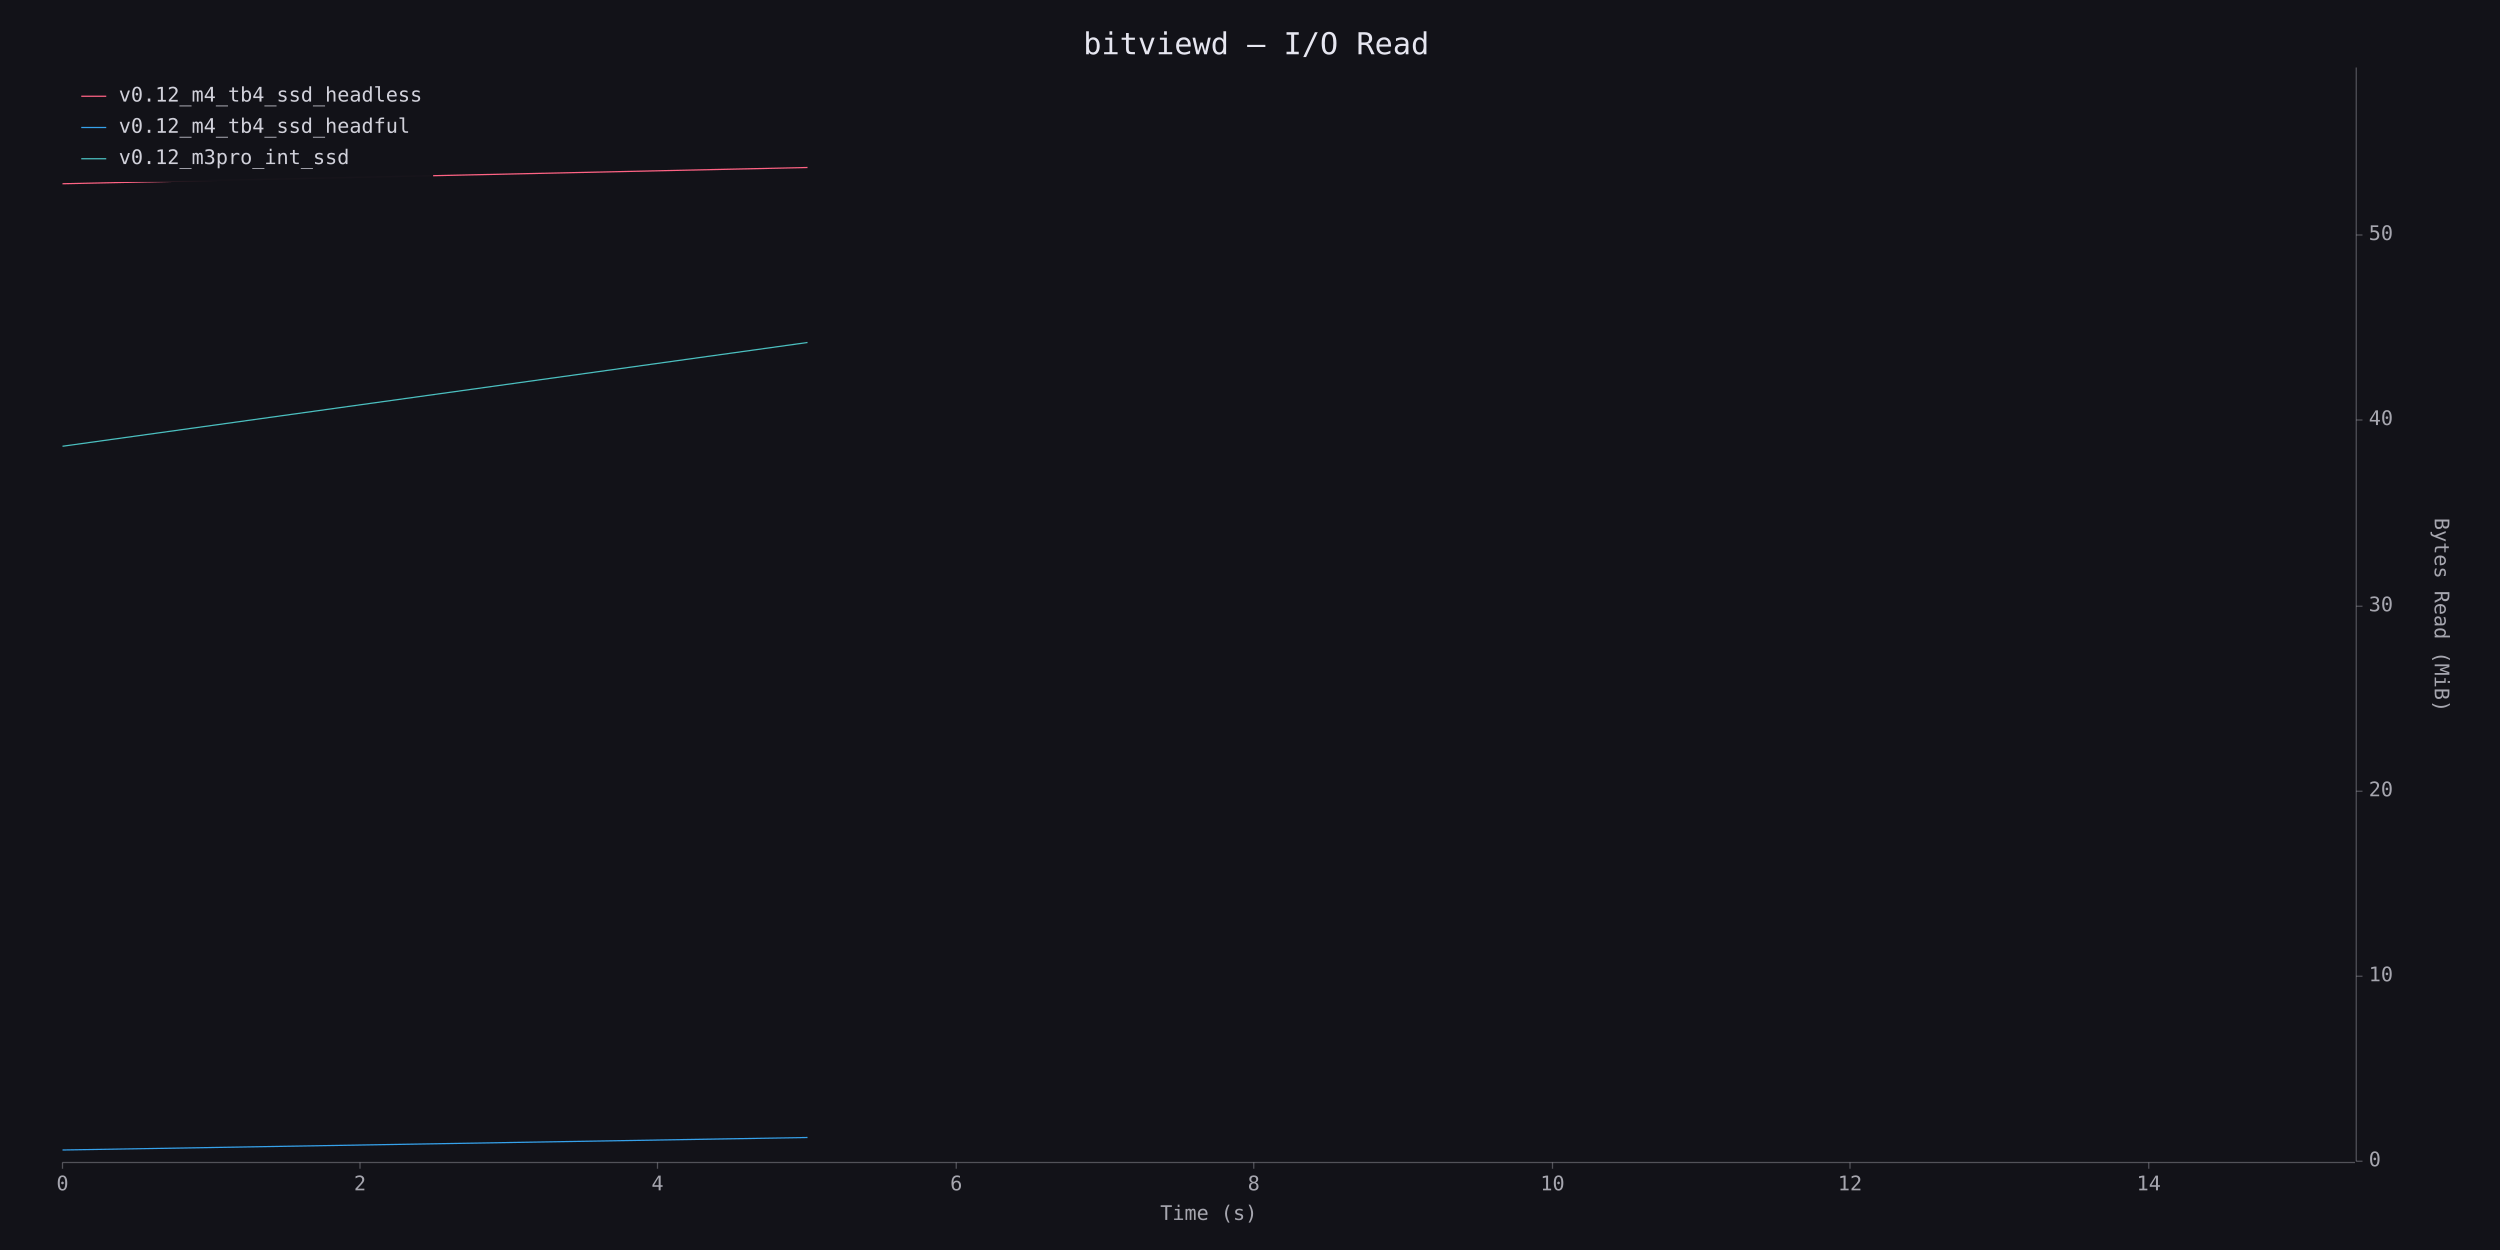
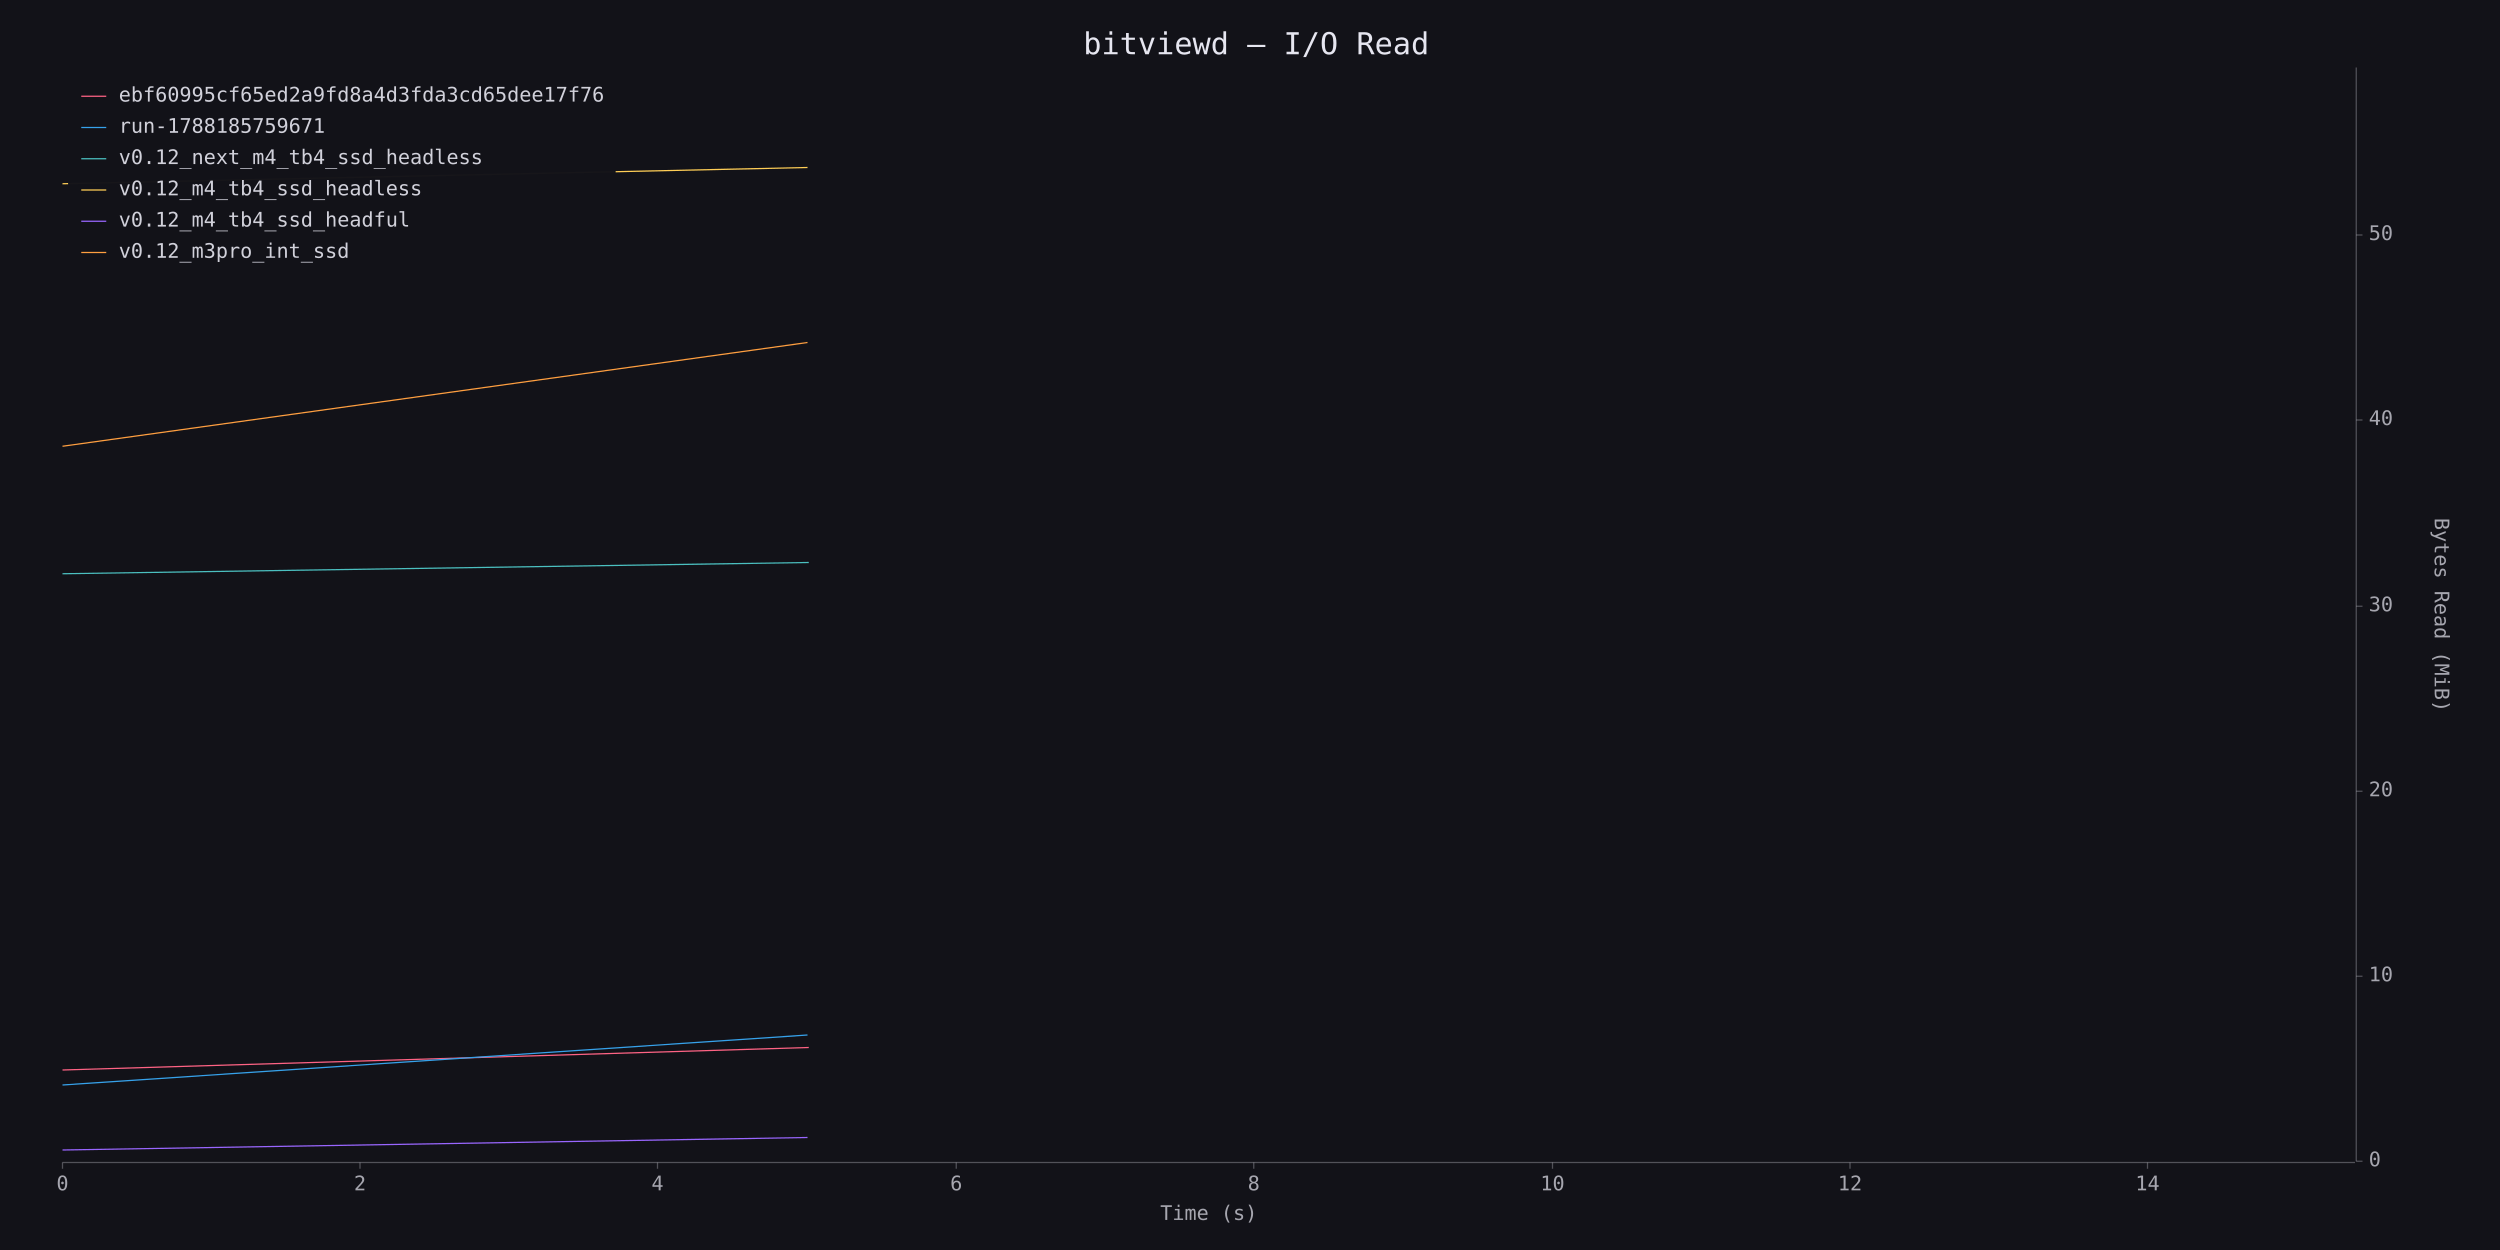
<svg xmlns="http://www.w3.org/2000/svg" width="2000" height="1000" viewBox="0 0 2000 1000">
  <rect x="0" y="0" width="2000" height="1000" opacity="1" fill="#121218" stroke="none" />
  <text x="1005" y="25" dy="0.76em" text-anchor="middle" font-family="monospace" font-size="24.194" opacity="1" fill="#E6E6F0">
bitviewd — I/O Read
</text>
  <text x="967" y="980" dy="-0.5ex" text-anchor="middle" font-family="monospace" font-size="16.129" opacity="0.7" fill="#E6E6F0">
Time (s)
</text>
  <text x="1960" y="492" dy="0.76em" text-anchor="middle" font-family="monospace" font-size="16.129" opacity="0.7" fill="#E6E6F0" transform="rotate(90, 1960, 492)">
Bytes Read (MiB)
</text>
  <polyline fill="none" opacity="0.3" stroke="#E6E6F0" stroke-width="1" points="50,930 1884,930 " />
  <text x="50" y="940" dy="0.76em" text-anchor="middle" font-family="monospace" font-size="16.129" opacity="0.7" fill="#E6E6F0">
0
</text>
  <polyline fill="none" opacity="0.3" stroke="#E6E6F0" stroke-width="1" points="50,930 50,935 " />
  <text x="288" y="940" dy="0.76em" text-anchor="middle" font-family="monospace" font-size="16.129" opacity="0.7" fill="#E6E6F0">
2
</text>
  <polyline fill="none" opacity="0.3" stroke="#E6E6F0" stroke-width="1" points="288,930 288,935 " />
  <text x="526" y="940" dy="0.76em" text-anchor="middle" font-family="monospace" font-size="16.129" opacity="0.7" fill="#E6E6F0">
4
</text>
  <polyline fill="none" opacity="0.3" stroke="#E6E6F0" stroke-width="1" points="526,930 526,935 " />
  <text x="765" y="940" dy="0.76em" text-anchor="middle" font-family="monospace" font-size="16.129" opacity="0.7" fill="#E6E6F0">
6
</text>
  <polyline fill="none" opacity="0.3" stroke="#E6E6F0" stroke-width="1" points="765,930 765,935 " />
  <text x="1003" y="940" dy="0.76em" text-anchor="middle" font-family="monospace" font-size="16.129" opacity="0.7" fill="#E6E6F0">
8
</text>
  <polyline fill="none" opacity="0.3" stroke="#E6E6F0" stroke-width="1" points="1003,930 1003,935 " />
  <text x="1242" y="940" dy="0.76em" text-anchor="middle" font-family="monospace" font-size="16.129" opacity="0.7" fill="#E6E6F0">
10
</text>
  <polyline fill="none" opacity="0.3" stroke="#E6E6F0" stroke-width="1" points="1242,930 1242,935 " />
  <text x="1480" y="940" dy="0.76em" text-anchor="middle" font-family="monospace" font-size="16.129" opacity="0.7" fill="#E6E6F0">
12
</text>
  <polyline fill="none" opacity="0.3" stroke="#E6E6F0" stroke-width="1" points="1480,930 1480,935 " />
-   <text x="1719" y="940" dy="0.76em" text-anchor="middle" font-family="monospace" font-size="16.129" opacity="0.7" fill="#E6E6F0">
+   <text x="1718" y="940" dy="0.76em" text-anchor="middle" font-family="monospace" font-size="16.129" opacity="0.7" fill="#E6E6F0">
14
</text>
-   <polyline fill="none" opacity="0.3" stroke="#E6E6F0" stroke-width="1" points="1719,930 1719,935 " />
+   <polyline fill="none" opacity="0.3" stroke="#E6E6F0" stroke-width="1" points="1718,930 1718,935 " />
  <polyline fill="none" opacity="0.3" stroke="#E6E6F0" stroke-width="1" points="1885,54 1885,929 " />
  <text x="1895" y="929" dy="0.5ex" text-anchor="start" font-family="monospace" font-size="16.129" opacity="0.7" fill="#E6E6F0">
0
</text>
  <polyline fill="none" opacity="0.3" stroke="#E6E6F0" stroke-width="1" points="1885,929 1890,929 " />
  <text x="1895" y="781" dy="0.5ex" text-anchor="start" font-family="monospace" font-size="16.129" opacity="0.7" fill="#E6E6F0">
10
</text>
  <polyline fill="none" opacity="0.3" stroke="#E6E6F0" stroke-width="1" points="1885,781 1890,781 " />
  <text x="1895" y="633" dy="0.5ex" text-anchor="start" font-family="monospace" font-size="16.129" opacity="0.7" fill="#E6E6F0">
20
</text>
  <polyline fill="none" opacity="0.3" stroke="#E6E6F0" stroke-width="1" points="1885,633 1890,633 " />
  <text x="1895" y="485" dy="0.5ex" text-anchor="start" font-family="monospace" font-size="16.129" opacity="0.7" fill="#E6E6F0">
30
</text>
  <polyline fill="none" opacity="0.3" stroke="#E6E6F0" stroke-width="1" points="1885,485 1890,485 " />
  <text x="1895" y="336" dy="0.5ex" text-anchor="start" font-family="monospace" font-size="16.129" opacity="0.7" fill="#E6E6F0">
40
</text>
  <polyline fill="none" opacity="0.3" stroke="#E6E6F0" stroke-width="1" points="1885,336 1890,336 " />
  <text x="1895" y="188" dy="0.5ex" text-anchor="start" font-family="monospace" font-size="16.129" opacity="0.7" fill="#E6E6F0">
50
</text>
  <polyline fill="none" opacity="0.3" stroke="#E6E6F0" stroke-width="1" points="1885,188 1890,188 " />
-   <polyline fill="none" opacity="1" stroke="#FF6384" stroke-width="1" points="50,147 646,134 " />
-   <polyline fill="none" opacity="1" stroke="#36A2EB" stroke-width="1" points="50,920 646,910 " />
-   <polyline fill="none" opacity="1" stroke="#4BC0C0" stroke-width="1" points="50,357 646,274 " />
-   <rect x="55" y="59" width="291" height="86" opacity="0.98" fill="#121218" stroke="none" />
-   <rect x="55" y="59" width="291" height="86" opacity="1" fill="none" stroke="#121218" />
+   <polyline fill="none" opacity="1" stroke="#FF6384" stroke-width="1" points="50,856 647,838 " />
+   <polyline fill="none" opacity="1" stroke="#36A2EB" stroke-width="1" points="50,868 646,828 " />
+   <polyline fill="none" opacity="1" stroke="#4BC0C0" stroke-width="1" points="50,459 647,450 " />
+   <polyline fill="none" opacity="1" stroke="#FFCE56" stroke-width="1" points="50,147 646,134 " />
+   <polyline fill="none" opacity="1" stroke="#9966FF" stroke-width="1" points="50,920 646,910 " />
+   <polyline fill="none" opacity="1" stroke="#FF9F40" stroke-width="1" points="50,357 646,274 " />
+   <rect x="55" y="59" width="437" height="161" opacity="0.98" fill="#121218" stroke="none" />
+   <rect x="55" y="59" width="437" height="161" opacity="1" fill="none" stroke="#121218" />
  <text x="95" y="69" dy="0.76em" text-anchor="start" font-family="monospace" font-size="16.129" opacity="0.9" fill="#E6E6F0">
+ ebf60995cf65ed2a9fd8a4d3fda3cd65dee17f76
+ </text>
+   <text x="95" y="94" dy="0.76em" text-anchor="start" font-family="monospace" font-size="16.129" opacity="0.9" fill="#E6E6F0">
+ run-1788185759671
+ </text>
+   <text x="95" y="119" dy="0.76em" text-anchor="start" font-family="monospace" font-size="16.129" opacity="0.9" fill="#E6E6F0">
+ v0.12_next_m4_tb4_ssd_headless
+ </text>
+   <text x="95" y="144" dy="0.76em" text-anchor="start" font-family="monospace" font-size="16.129" opacity="0.9" fill="#E6E6F0">
v0.12_m4_tb4_ssd_headless
</text>
-   <text x="95" y="94" dy="0.76em" text-anchor="start" font-family="monospace" font-size="16.129" opacity="0.9" fill="#E6E6F0">
+   <text x="95" y="169" dy="0.76em" text-anchor="start" font-family="monospace" font-size="16.129" opacity="0.9" fill="#E6E6F0">
v0.12_m4_tb4_ssd_headful
</text>
-   <text x="95" y="119" dy="0.76em" text-anchor="start" font-family="monospace" font-size="16.129" opacity="0.9" fill="#E6E6F0">
+   <text x="95" y="194" dy="0.76em" text-anchor="start" font-family="monospace" font-size="16.129" opacity="0.9" fill="#E6E6F0">
v0.12_m3pro_int_ssd
</text>
  <polyline fill="none" opacity="1" stroke="#FF6384" stroke-width="1" points="65,77 85,77 " />
  <polyline fill="none" opacity="1" stroke="#36A2EB" stroke-width="1" points="65,102 85,102 " />
  <polyline fill="none" opacity="1" stroke="#4BC0C0" stroke-width="1" points="65,127 85,127 " />
+   <polyline fill="none" opacity="1" stroke="#FFCE56" stroke-width="1" points="65,152 85,152 " />
+   <polyline fill="none" opacity="1" stroke="#9966FF" stroke-width="1" points="65,177 85,177 " />
+   <polyline fill="none" opacity="1" stroke="#FF9F40" stroke-width="1" points="65,202 85,202 " />
</svg>
